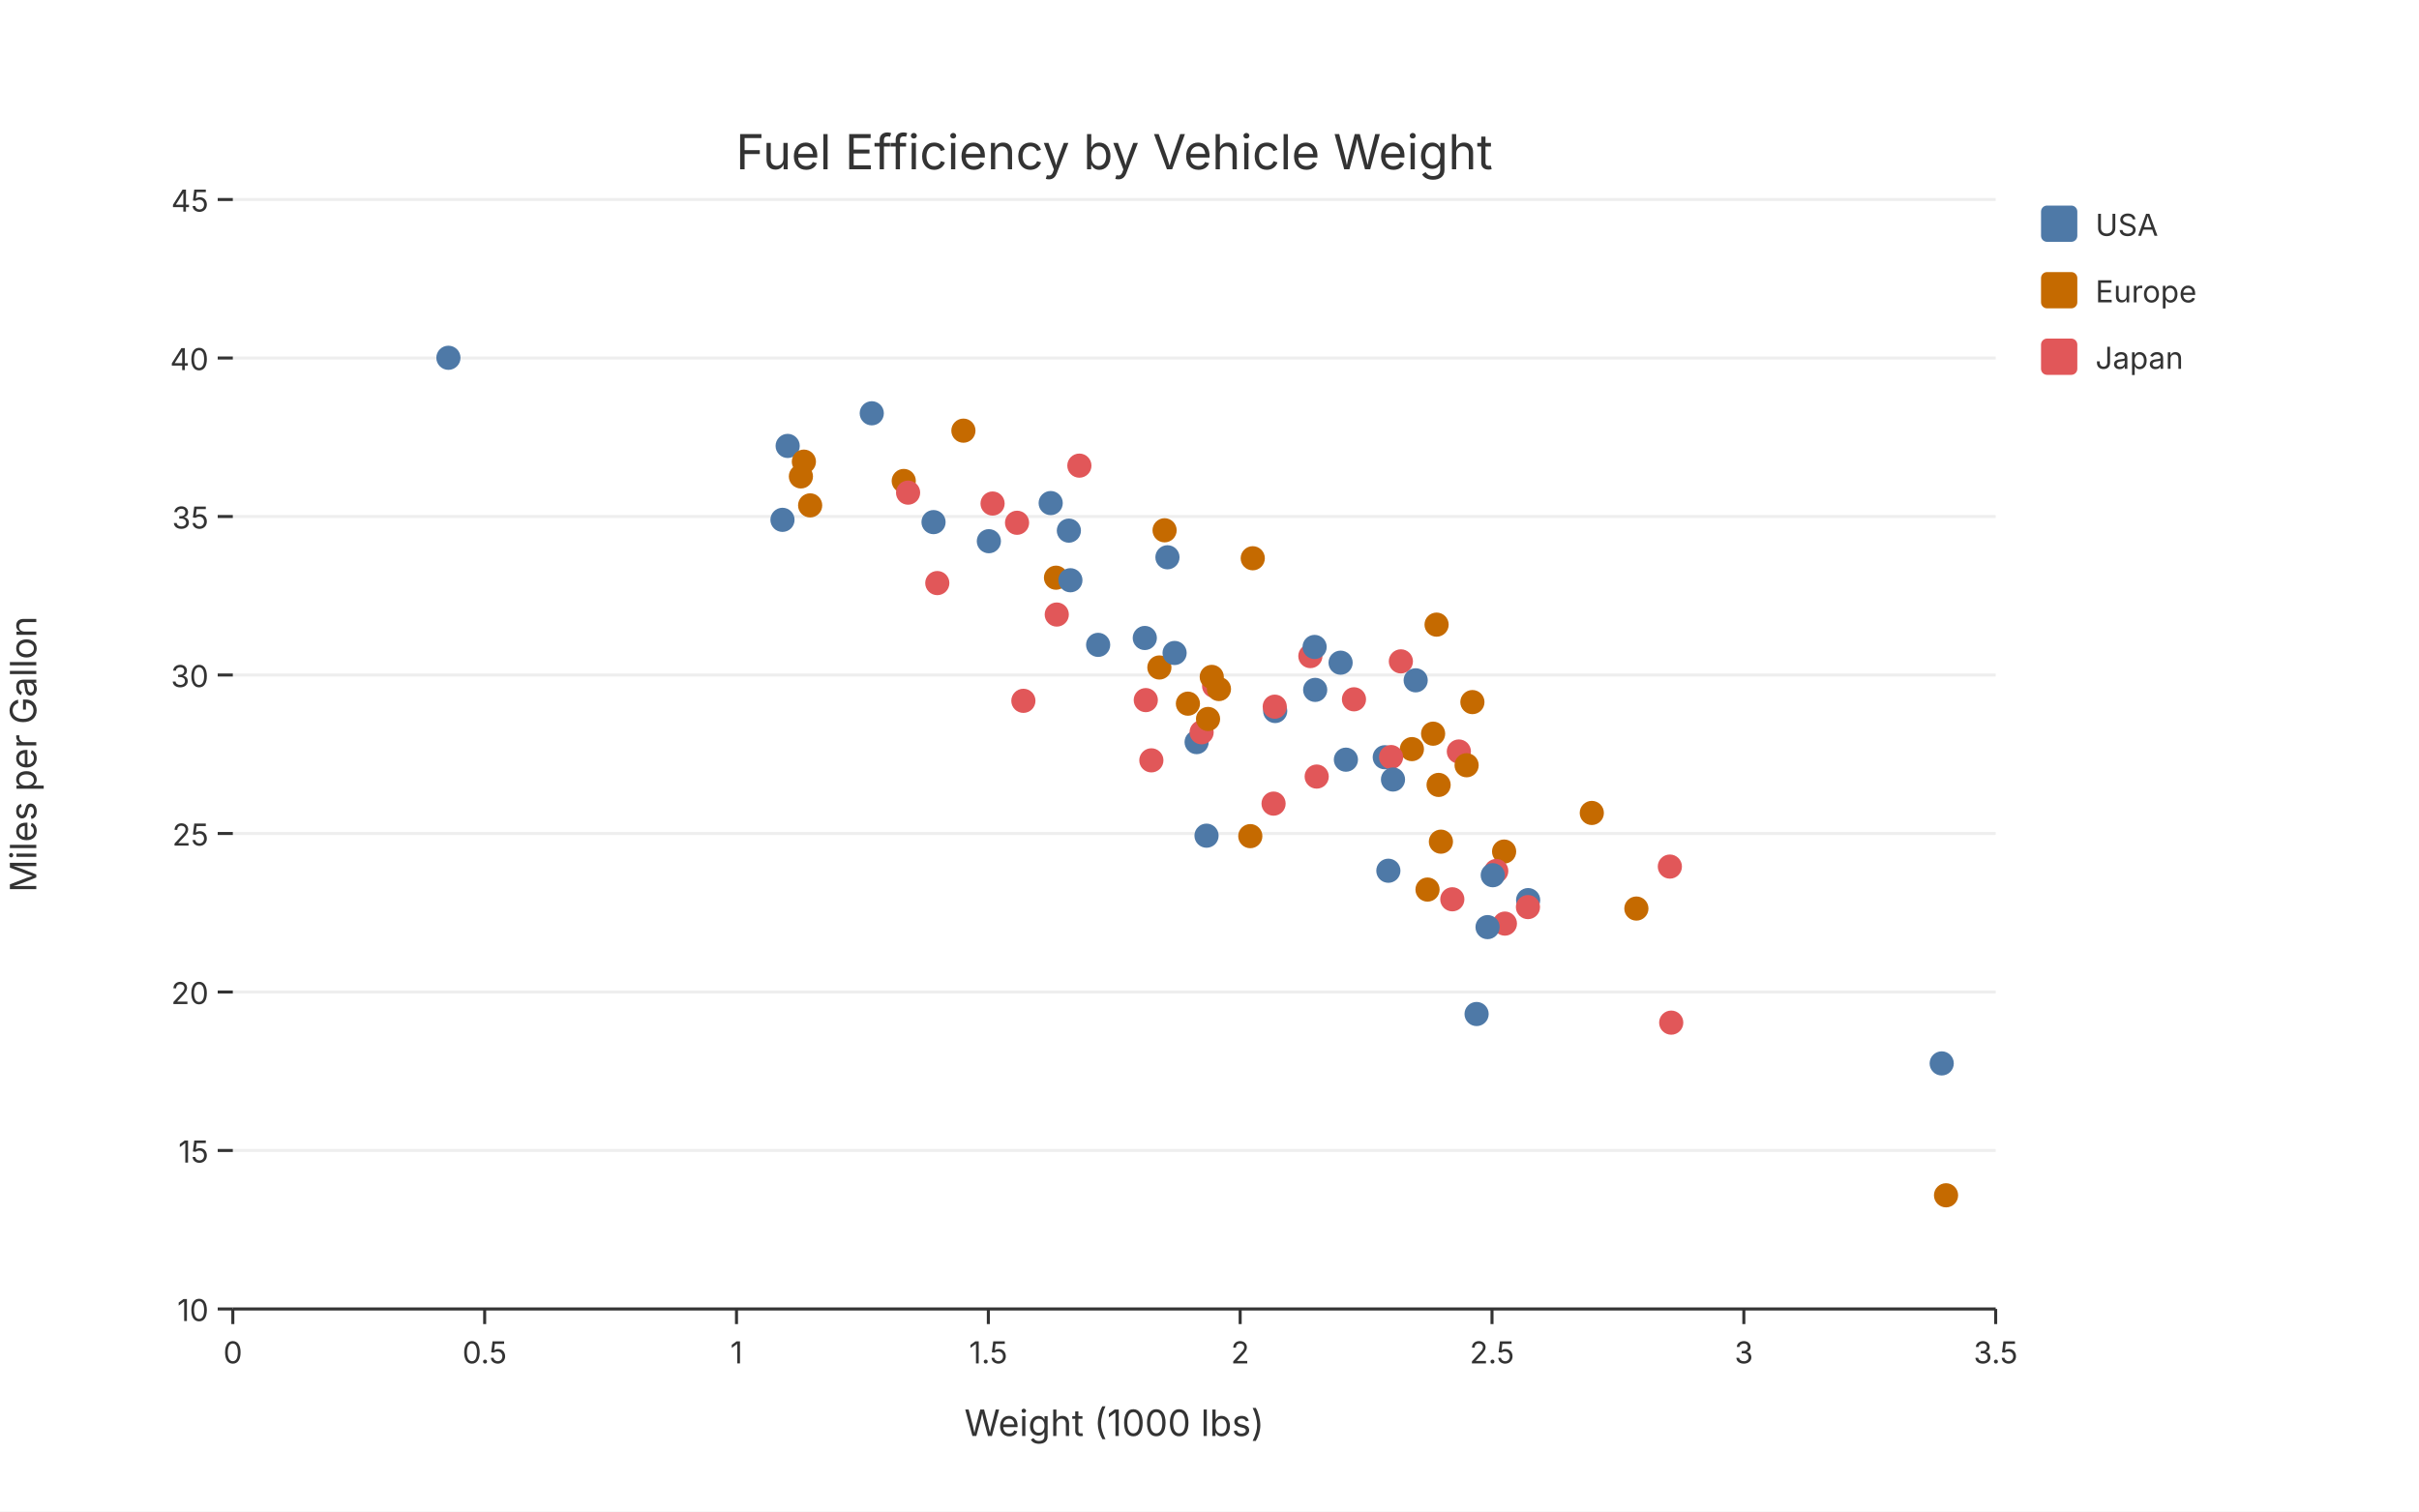
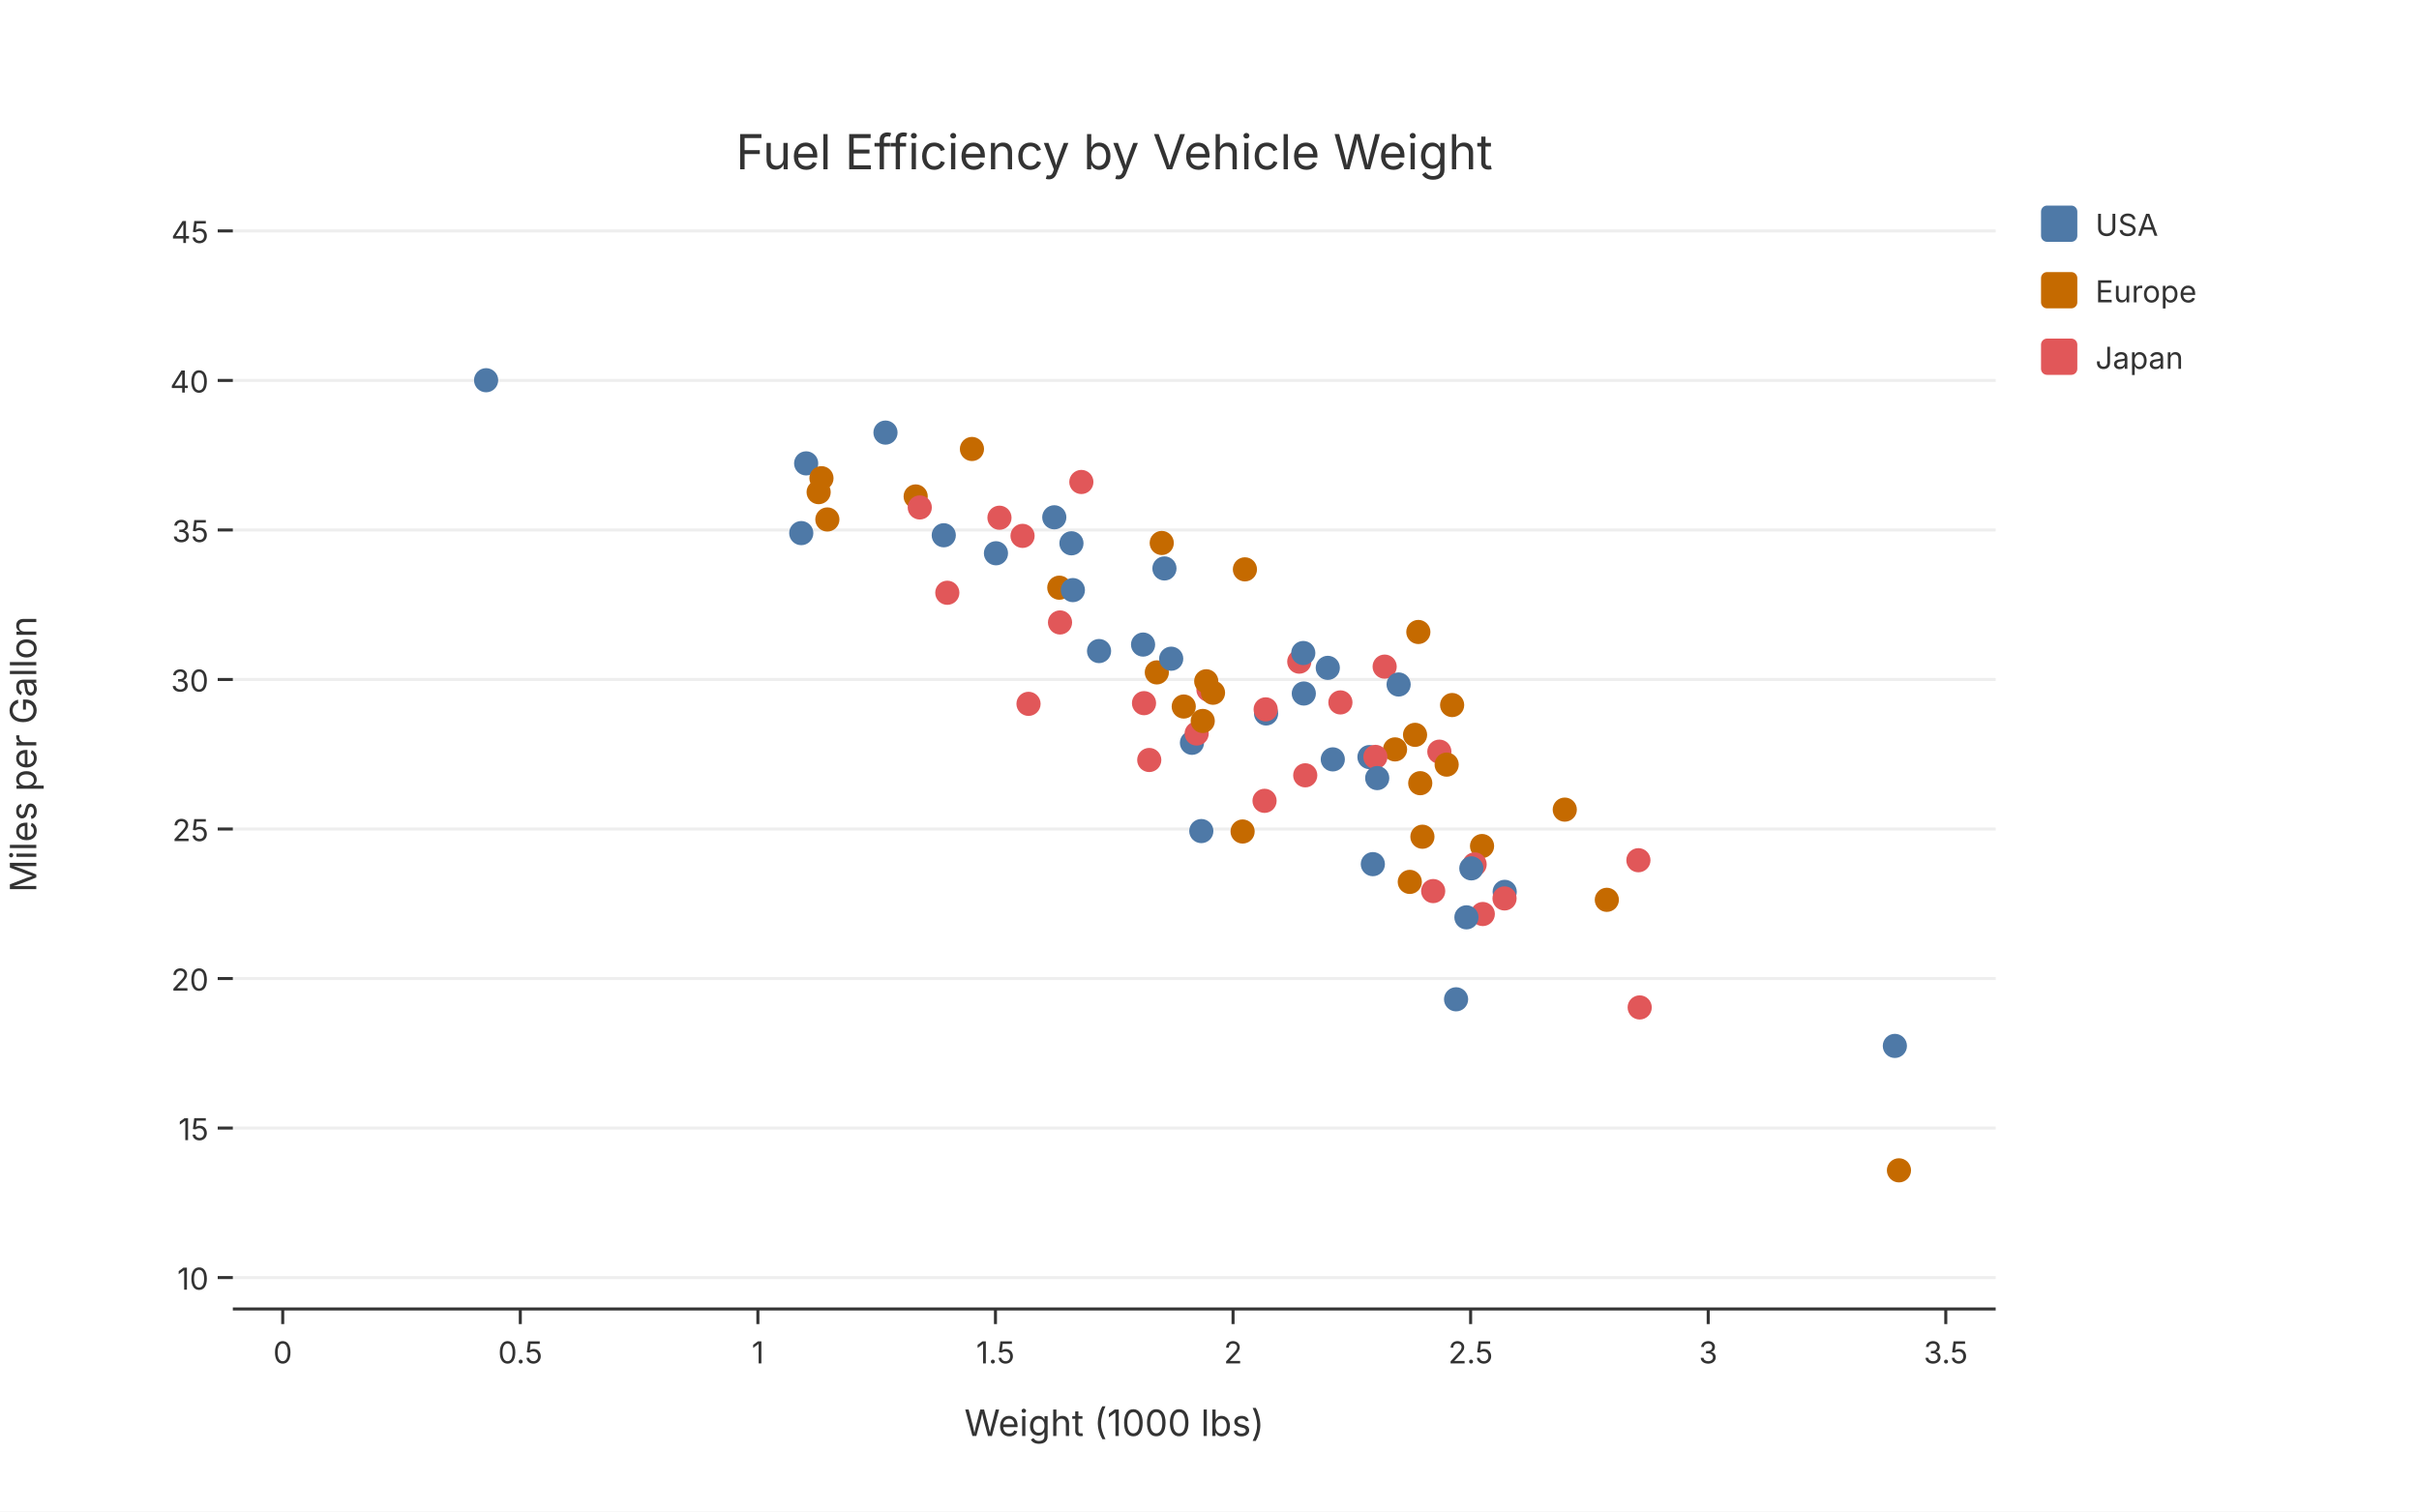
<svg xmlns="http://www.w3.org/2000/svg" width="800" height="500" viewBox="0 0 800.0 500.0">
  <defs>
    <clipPath id="plot-clip">
      <rect x="77" y="66" width="583" height="367" />
    </clipPath>
  </defs>
  <rect x="0" y="0" width="800" height="500" fill="#FFFFFF" />
-   <line x1="77" y1="433" x2="660" y2="433" stroke="#EEEEEE" stroke-width="1" />
-   <line x1="77" y1="380.571" x2="660" y2="380.571" stroke="#EEEEEE" stroke-width="1" />
-   <line x1="77" y1="328.143" x2="660" y2="328.143" stroke="#EEEEEE" stroke-width="1" />
-   <line x1="77" y1="275.714" x2="660" y2="275.714" stroke="#EEEEEE" stroke-width="1" />
-   <line x1="77" y1="223.286" x2="660" y2="223.286" stroke="#EEEEEE" stroke-width="1" />
-   <line x1="77" y1="170.857" x2="660" y2="170.857" stroke="#EEEEEE" stroke-width="1" />
-   <line x1="77" y1="118.429" x2="660" y2="118.429" stroke="#EEEEEE" stroke-width="1" />
-   <line x1="77" y1="66" x2="660" y2="66" stroke="#EEEEEE" stroke-width="1" />
+   <line x1="77" y1="422.613" x2="660" y2="422.613" stroke="#EEEEEE" stroke-width="1" />
+   <line x1="77" y1="373.152" x2="660" y2="373.152" stroke="#EEEEEE" stroke-width="1" />
+   <line x1="77" y1="323.691" x2="660" y2="323.691" stroke="#EEEEEE" stroke-width="1" />
+   <line x1="77" y1="274.23" x2="660" y2="274.23" stroke="#EEEEEE" stroke-width="1" />
+   <line x1="77" y1="224.77" x2="660" y2="224.77" stroke="#EEEEEE" stroke-width="1" />
+   <line x1="77" y1="175.309" x2="660" y2="175.309" stroke="#EEEEEE" stroke-width="1" />
+   <line x1="77" y1="125.848" x2="660" y2="125.848" stroke="#EEEEEE" stroke-width="1" />
+   <line x1="77" y1="76.387" x2="660" y2="76.387" stroke="#EEEEEE" stroke-width="1" />
  <line x1="77" y1="433" x2="660" y2="433" stroke="#333333" stroke-width="1" />
  <g clip-path="url(#plot-clip)">
-     <circle cx="395.742" cy="245.484" r="4" fill="#4E79A7" />
-     <circle cx="392.862" cy="232.767" r="4" fill="#C56A00" />
-     <circle cx="399.018" cy="276.437" r="4" fill="#4E79A7" />
-     <circle cx="480.301" cy="297.48" r="4" fill="#E15759" />
-     <circle cx="397.391" cy="242.233" r="4" fill="#E15759" />
-     <circle cx="260.493" cy="147.509" r="4" fill="#4E79A7" />
-     <circle cx="443.356" cy="219.211" r="4" fill="#4E79A7" />
-     <circle cx="383.424" cy="220.8" r="4" fill="#C56A00" />
-     <circle cx="388.459" cy="216" r="4" fill="#4E79A7" />
-     <circle cx="421.725" cy="235.201" r="4" fill="#4E79A7" />
-     <circle cx="433.359" cy="217.028" r="4" fill="#E15759" />
-     <circle cx="526.432" cy="268.916" r="4" fill="#C56A00" />
-     <circle cx="475.769" cy="259.646" r="4" fill="#C56A00" />
-     <circle cx="421.187" cy="265.835" r="4" fill="#E15759" />
-     <circle cx="336.353" cy="172.929" r="4" fill="#E15759" />
-     <circle cx="308.735" cy="172.713" r="4" fill="#4E79A7" />
-     <circle cx="434.763" cy="214.007" r="4" fill="#4E79A7" />
-     <circle cx="541.176" cy="300.544" r="4" fill="#C56A00" />
-     <circle cx="414.306" cy="184.669" r="4" fill="#C56A00" />
-     <circle cx="399.517" cy="237.828" r="4" fill="#C56A00" />
-     <circle cx="463.29" cy="218.776" r="4" fill="#E15759" />
-     <circle cx="264.871" cy="157.595" r="4" fill="#C56A00" />
-     <circle cx="378.933" cy="231.588" r="4" fill="#E15759" />
-     <circle cx="459.151" cy="288.034" r="4" fill="#4E79A7" />
-     <circle cx="497.433" cy="281.69" r="4" fill="#C56A00" />
-     <circle cx="386.094" cy="184.349" r="4" fill="#4E79A7" />
-     <circle cx="447.781" cy="231.326" r="4" fill="#E15759" />
-     <circle cx="434.95" cy="228.206" r="4" fill="#4E79A7" />
-     <circle cx="488.331" cy="335.429" r="4" fill="#4E79A7" />
-     <circle cx="298.884" cy="159.104" r="4" fill="#C56A00" />
-     <circle cx="466.935" cy="247.801" r="4" fill="#C56A00" />
-     <circle cx="258.777" cy="171.959" r="4" fill="#4E79A7" />
-     <circle cx="148.298" cy="118.352" r="4" fill="#4E79A7" />
-     <circle cx="349.488" cy="203.286" r="4" fill="#E15759" />
-     <circle cx="318.614" cy="142.461" r="4" fill="#C56A00" />
-     <circle cx="497.694" cy="305.521" r="4" fill="#E15759" />
-     <circle cx="476.531" cy="278.419" r="4" fill="#C56A00" />
-     <circle cx="288.305" cy="136.715" r="4" fill="#4E79A7" />
-     <circle cx="494.831" cy="288.116" r="4" fill="#E15759" />
-     <circle cx="309.98" cy="192.878" r="4" fill="#E15759" />
-     <circle cx="401.523" cy="226.868" r="4" fill="#E15759" />
-     <circle cx="380.77" cy="251.519" r="4" fill="#E15759" />
-     <circle cx="421.578" cy="233.765" r="4" fill="#E15759" />
-     <circle cx="491.96" cy="306.684" r="4" fill="#4E79A7" />
-     <circle cx="473.948" cy="242.699" r="4" fill="#C56A00" />
-     <circle cx="445.111" cy="251.298" r="4" fill="#4E79A7" />
-     <circle cx="475.101" cy="206.626" r="4" fill="#C56A00" />
-     <circle cx="457.965" cy="250.493" r="4" fill="#4E79A7" />
-     <circle cx="347.48" cy="166.414" r="4" fill="#4E79A7" />
-     <circle cx="338.447" cy="231.829" r="4" fill="#E15759" />
-     <circle cx="363.173" cy="213.319" r="4" fill="#4E79A7" />
-     <circle cx="460.047" cy="250.432" r="4" fill="#E15759" />
-     <circle cx="385.146" cy="175.42" r="4" fill="#C56A00" />
-     <circle cx="643.585" cy="395.397" r="4" fill="#C56A00" />
-     <circle cx="328.26" cy="166.567" r="4" fill="#E15759" />
-     <circle cx="300.318" cy="162.962" r="4" fill="#E15759" />
-     <circle cx="486.946" cy="232.249" r="4" fill="#C56A00" />
-     <circle cx="552.247" cy="286.66" r="4" fill="#E15759" />
-     <circle cx="460.683" cy="257.859" r="4" fill="#4E79A7" />
-     <circle cx="493.677" cy="289.514" r="4" fill="#4E79A7" />
-     <circle cx="552.696" cy="338.282" r="4" fill="#E15759" />
-     <circle cx="400.745" cy="223.916" r="4" fill="#C56A00" />
-     <circle cx="267.928" cy="167.177" r="4" fill="#C56A00" />
-     <circle cx="356.966" cy="154.031" r="4" fill="#E15759" />
-     <circle cx="505.378" cy="297.75" r="4" fill="#4E79A7" />
-     <circle cx="265.858" cy="152.71" r="4" fill="#C56A00" />
-     <circle cx="413.494" cy="276.589" r="4" fill="#C56A00" />
-     <circle cx="435.452" cy="256.884" r="4" fill="#E15759" />
-     <circle cx="378.602" cy="211.041" r="4" fill="#4E79A7" />
-     <circle cx="482.465" cy="248.593" r="4" fill="#E15759" />
-     <circle cx="468.188" cy="225.042" r="4" fill="#4E79A7" />
-     <circle cx="642.151" cy="351.769" r="4" fill="#4E79A7" />
-     <circle cx="472.104" cy="294.263" r="4" fill="#C56A00" />
-     <circle cx="349.237" cy="191.097" r="4" fill="#C56A00" />
-     <circle cx="353.995" cy="191.943" r="4" fill="#4E79A7" />
-     <circle cx="327.032" cy="179.028" r="4" fill="#4E79A7" />
-     <circle cx="505.316" cy="300.058" r="4" fill="#E15759" />
-     <circle cx="353.492" cy="175.531" r="4" fill="#4E79A7" />
-     <circle cx="403.121" cy="227.931" r="4" fill="#C56A00" />
-     <circle cx="485.03" cy="253.139" r="4" fill="#C56A00" />
+     <circle cx="394.2" cy="245.712" r="4" fill="#4E79A7" />
+     <circle cx="391.483" cy="233.714" r="4" fill="#C56A00" />
+     <circle cx="397.29" cy="274.912" r="4" fill="#4E79A7" />
+     <circle cx="473.973" cy="294.764" r="4" fill="#E15759" />
+     <circle cx="395.756" cy="242.644" r="4" fill="#E15759" />
+     <circle cx="266.607" cy="153.282" r="4" fill="#4E79A7" />
+     <circle cx="439.119" cy="220.925" r="4" fill="#4E79A7" />
+     <circle cx="382.58" cy="222.425" r="4" fill="#C56A00" />
+     <circle cx="387.33" cy="217.896" r="4" fill="#4E79A7" />
+     <circle cx="418.712" cy="236.01" r="4" fill="#4E79A7" />
+     <circle cx="429.688" cy="218.866" r="4" fill="#E15759" />
+     <circle cx="517.493" cy="267.817" r="4" fill="#C56A00" />
+     <circle cx="469.697" cy="259.072" r="4" fill="#C56A00" />
+     <circle cx="418.205" cy="264.91" r="4" fill="#E15759" />
+     <circle cx="338.173" cy="177.263" r="4" fill="#E15759" />
+     <circle cx="312.118" cy="177.06" r="4" fill="#4E79A7" />
+     <circle cx="431.012" cy="216.016" r="4" fill="#4E79A7" />
+     <circle cx="531.402" cy="297.655" r="4" fill="#C56A00" />
+     <circle cx="411.713" cy="188.339" r="4" fill="#C56A00" />
+     <circle cx="397.761" cy="238.488" r="4" fill="#C56A00" />
+     <circle cx="457.925" cy="220.515" r="4" fill="#E15759" />
+     <circle cx="270.737" cy="162.797" r="4" fill="#C56A00" />
+     <circle cx="378.342" cy="232.602" r="4" fill="#E15759" />
+     <circle cx="454.02" cy="285.852" r="4" fill="#4E79A7" />
+     <circle cx="490.135" cy="279.868" r="4" fill="#C56A00" />
+     <circle cx="385.098" cy="188.037" r="4" fill="#4E79A7" />
+     <circle cx="443.294" cy="232.354" r="4" fill="#E15759" />
+     <circle cx="431.189" cy="229.411" r="4" fill="#4E79A7" />
+     <circle cx="481.548" cy="330.565" r="4" fill="#4E79A7" />
+     <circle cx="302.825" cy="164.221" r="4" fill="#C56A00" />
+     <circle cx="461.364" cy="247.897" r="4" fill="#C56A00" />
+     <circle cx="264.988" cy="176.348" r="4" fill="#4E79A7" />
+     <circle cx="160.762" cy="125.776" r="4" fill="#4E79A7" />
+     <circle cx="350.565" cy="205.902" r="4" fill="#E15759" />
+     <circle cx="321.438" cy="148.52" r="4" fill="#C56A00" />
+     <circle cx="490.381" cy="302.35" r="4" fill="#E15759" />
+     <circle cx="470.416" cy="276.783" r="4" fill="#C56A00" />
+     <circle cx="292.844" cy="143.099" r="4" fill="#4E79A7" />
+     <circle cx="487.68" cy="285.93" r="4" fill="#E15759" />
+     <circle cx="313.292" cy="196.083" r="4" fill="#E15759" />
+     <circle cx="399.654" cy="228.149" r="4" fill="#E15759" />
+     <circle cx="380.075" cy="251.404" r="4" fill="#E15759" />
+     <circle cx="418.574" cy="234.655" r="4" fill="#E15759" />
+     <circle cx="484.971" cy="303.447" r="4" fill="#4E79A7" />
+     <circle cx="467.979" cy="243.084" r="4" fill="#C56A00" />
+     <circle cx="440.775" cy="251.196" r="4" fill="#4E79A7" />
+     <circle cx="469.067" cy="209.053" r="4" fill="#C56A00" />
+     <circle cx="452.901" cy="250.436" r="4" fill="#4E79A7" />
+     <circle cx="348.67" cy="171.117" r="4" fill="#4E79A7" />
+     <circle cx="340.148" cy="232.829" r="4" fill="#E15759" />
+     <circle cx="363.474" cy="215.367" r="4" fill="#4E79A7" />
+     <circle cx="454.865" cy="250.379" r="4" fill="#E15759" />
+     <circle cx="384.203" cy="179.613" r="4" fill="#C56A00" />
+     <circle cx="628.014" cy="387.139" r="4" fill="#C56A00" />
+     <circle cx="330.538" cy="171.261" r="4" fill="#E15759" />
+     <circle cx="304.178" cy="167.86" r="4" fill="#E15759" />
+     <circle cx="480.242" cy="233.225" r="4" fill="#C56A00" />
+     <circle cx="541.846" cy="284.557" r="4" fill="#E15759" />
+     <circle cx="455.465" cy="257.386" r="4" fill="#4E79A7" />
+     <circle cx="486.591" cy="287.249" r="4" fill="#4E79A7" />
+     <circle cx="542.27" cy="333.256" r="4" fill="#E15759" />
+     <circle cx="398.92" cy="225.364" r="4" fill="#C56A00" />
+     <circle cx="273.621" cy="171.837" r="4" fill="#C56A00" />
+     <circle cx="357.618" cy="159.435" r="4" fill="#E15759" />
+     <circle cx="497.63" cy="295.019" r="4" fill="#4E79A7" />
+     <circle cx="271.667" cy="158.189" r="4" fill="#C56A00" />
+     <circle cx="410.947" cy="275.056" r="4" fill="#C56A00" />
+     <circle cx="431.662" cy="256.466" r="4" fill="#E15759" />
+     <circle cx="378.03" cy="213.218" r="4" fill="#4E79A7" />
+     <circle cx="476.014" cy="248.645" r="4" fill="#E15759" />
+     <circle cx="462.545" cy="226.426" r="4" fill="#4E79A7" />
+     <circle cx="626.661" cy="345.98" r="4" fill="#4E79A7" />
+     <circle cx="466.24" cy="291.729" r="4" fill="#C56A00" />
+     <circle cx="350.328" cy="194.403" r="4" fill="#C56A00" />
+     <circle cx="354.816" cy="195.201" r="4" fill="#4E79A7" />
+     <circle cx="329.379" cy="183.017" r="4" fill="#4E79A7" />
+     <circle cx="497.572" cy="297.196" r="4" fill="#E15759" />
+     <circle cx="354.341" cy="179.718" r="4" fill="#4E79A7" />
+     <circle cx="401.161" cy="229.152" r="4" fill="#C56A00" />
+     <circle cx="478.434" cy="252.933" r="4" fill="#C56A00" />
  </g>
-   <line x1="77" y1="433" x2="77" y2="438" stroke="#333333" stroke-width="1" />
-   <text x="77" y="451" font-family="Inter, Helvetica Neue, Arial, sans-serif" font-size="10" fill="#333333" text-anchor="middle">0</text>
-   <line x1="160.286" y1="433" x2="160.286" y2="438" stroke="#333333" stroke-width="1" />
-   <text x="160.286" y="451" font-family="Inter, Helvetica Neue, Arial, sans-serif" font-size="10" fill="#333333" text-anchor="middle">0.5</text>
-   <line x1="243.571" y1="433" x2="243.571" y2="438" stroke="#333333" stroke-width="1" />
-   <text x="243.571" y="451" font-family="Inter, Helvetica Neue, Arial, sans-serif" font-size="10" fill="#333333" text-anchor="middle">1</text>
-   <line x1="326.857" y1="433" x2="326.857" y2="438" stroke="#333333" stroke-width="1" />
-   <text x="326.857" y="451" font-family="Inter, Helvetica Neue, Arial, sans-serif" font-size="10" fill="#333333" text-anchor="middle">1.5</text>
-   <line x1="410.143" y1="433" x2="410.143" y2="438" stroke="#333333" stroke-width="1" />
-   <text x="410.143" y="451" font-family="Inter, Helvetica Neue, Arial, sans-serif" font-size="10" fill="#333333" text-anchor="middle">2</text>
-   <line x1="493.429" y1="433" x2="493.429" y2="438" stroke="#333333" stroke-width="1" />
-   <text x="493.429" y="451" font-family="Inter, Helvetica Neue, Arial, sans-serif" font-size="10" fill="#333333" text-anchor="middle">2.5</text>
-   <line x1="576.714" y1="433" x2="576.714" y2="438" stroke="#333333" stroke-width="1" />
-   <text x="576.714" y="451" font-family="Inter, Helvetica Neue, Arial, sans-serif" font-size="10" fill="#333333" text-anchor="middle">3</text>
-   <line x1="660" y1="433" x2="660" y2="438" stroke="#333333" stroke-width="1" />
-   <text x="660" y="451" font-family="Inter, Helvetica Neue, Arial, sans-serif" font-size="10" fill="#333333" text-anchor="middle">3.5</text>
-   <line x1="72" y1="433" x2="77" y2="433" stroke="#333333" stroke-width="1" />
-   <text x="69" y="437" font-family="Inter, Helvetica Neue, Arial, sans-serif" font-size="10" fill="#333333" text-anchor="end">10</text>
-   <line x1="72" y1="380.571" x2="77" y2="380.571" stroke="#333333" stroke-width="1" />
-   <text x="69" y="384.571" font-family="Inter, Helvetica Neue, Arial, sans-serif" font-size="10" fill="#333333" text-anchor="end">15</text>
-   <line x1="72" y1="328.143" x2="77" y2="328.143" stroke="#333333" stroke-width="1" />
-   <text x="69" y="332.143" font-family="Inter, Helvetica Neue, Arial, sans-serif" font-size="10" fill="#333333" text-anchor="end">20</text>
-   <line x1="72" y1="275.714" x2="77" y2="275.714" stroke="#333333" stroke-width="1" />
-   <text x="69" y="279.714" font-family="Inter, Helvetica Neue, Arial, sans-serif" font-size="10" fill="#333333" text-anchor="end">25</text>
-   <line x1="72" y1="223.286" x2="77" y2="223.286" stroke="#333333" stroke-width="1" />
-   <text x="69" y="227.286" font-family="Inter, Helvetica Neue, Arial, sans-serif" font-size="10" fill="#333333" text-anchor="end">30</text>
-   <line x1="72" y1="170.857" x2="77" y2="170.857" stroke="#333333" stroke-width="1" />
-   <text x="69" y="174.857" font-family="Inter, Helvetica Neue, Arial, sans-serif" font-size="10" fill="#333333" text-anchor="end">35</text>
-   <line x1="72" y1="118.429" x2="77" y2="118.429" stroke="#333333" stroke-width="1" />
-   <text x="69" y="122.429" font-family="Inter, Helvetica Neue, Arial, sans-serif" font-size="10" fill="#333333" text-anchor="end">40</text>
-   <line x1="72" y1="66" x2="77" y2="66" stroke="#333333" stroke-width="1" />
-   <text x="69" y="70" font-family="Inter, Helvetica Neue, Arial, sans-serif" font-size="10" fill="#333333" text-anchor="end">45</text>
+   <line x1="93.5" y1="433" x2="93.5" y2="438" stroke="#333333" stroke-width="1" />
+   <text x="93.5" y="451" font-family="Inter, Helvetica Neue, Arial, sans-serif" font-size="10" fill="#333333" text-anchor="middle">0</text>
+   <line x1="172.071" y1="433" x2="172.071" y2="438" stroke="#333333" stroke-width="1" />
+   <text x="172.071" y="451" font-family="Inter, Helvetica Neue, Arial, sans-serif" font-size="10" fill="#333333" text-anchor="middle">0.5</text>
+   <line x1="250.643" y1="433" x2="250.643" y2="438" stroke="#333333" stroke-width="1" />
+   <text x="250.643" y="451" font-family="Inter, Helvetica Neue, Arial, sans-serif" font-size="10" fill="#333333" text-anchor="middle">1</text>
+   <line x1="329.214" y1="433" x2="329.214" y2="438" stroke="#333333" stroke-width="1" />
+   <text x="329.214" y="451" font-family="Inter, Helvetica Neue, Arial, sans-serif" font-size="10" fill="#333333" text-anchor="middle">1.5</text>
+   <line x1="407.786" y1="433" x2="407.786" y2="438" stroke="#333333" stroke-width="1" />
+   <text x="407.786" y="451" font-family="Inter, Helvetica Neue, Arial, sans-serif" font-size="10" fill="#333333" text-anchor="middle">2</text>
+   <line x1="486.357" y1="433" x2="486.357" y2="438" stroke="#333333" stroke-width="1" />
+   <text x="486.357" y="451" font-family="Inter, Helvetica Neue, Arial, sans-serif" font-size="10" fill="#333333" text-anchor="middle">2.5</text>
+   <line x1="564.929" y1="433" x2="564.929" y2="438" stroke="#333333" stroke-width="1" />
+   <text x="564.929" y="451" font-family="Inter, Helvetica Neue, Arial, sans-serif" font-size="10" fill="#333333" text-anchor="middle">3</text>
+   <line x1="643.5" y1="433" x2="643.5" y2="438" stroke="#333333" stroke-width="1" />
+   <text x="643.5" y="451" font-family="Inter, Helvetica Neue, Arial, sans-serif" font-size="10" fill="#333333" text-anchor="middle">3.5</text>
+   <line x1="72" y1="422.613" x2="77" y2="422.613" stroke="#333333" stroke-width="1" />
+   <text x="69" y="426.613" font-family="Inter, Helvetica Neue, Arial, sans-serif" font-size="10" fill="#333333" text-anchor="end">10</text>
+   <line x1="72" y1="373.152" x2="77" y2="373.152" stroke="#333333" stroke-width="1" />
+   <text x="69" y="377.152" font-family="Inter, Helvetica Neue, Arial, sans-serif" font-size="10" fill="#333333" text-anchor="end">15</text>
+   <line x1="72" y1="323.691" x2="77" y2="323.691" stroke="#333333" stroke-width="1" />
+   <text x="69" y="327.691" font-family="Inter, Helvetica Neue, Arial, sans-serif" font-size="10" fill="#333333" text-anchor="end">20</text>
+   <line x1="72" y1="274.23" x2="77" y2="274.23" stroke="#333333" stroke-width="1" />
+   <text x="69" y="278.23" font-family="Inter, Helvetica Neue, Arial, sans-serif" font-size="10" fill="#333333" text-anchor="end">25</text>
+   <line x1="72" y1="224.77" x2="77" y2="224.77" stroke="#333333" stroke-width="1" />
+   <text x="69" y="228.77" font-family="Inter, Helvetica Neue, Arial, sans-serif" font-size="10" fill="#333333" text-anchor="end">30</text>
+   <line x1="72" y1="175.309" x2="77" y2="175.309" stroke="#333333" stroke-width="1" />
+   <text x="69" y="179.309" font-family="Inter, Helvetica Neue, Arial, sans-serif" font-size="10" fill="#333333" text-anchor="end">35</text>
+   <line x1="72" y1="125.848" x2="77" y2="125.848" stroke="#333333" stroke-width="1" />
+   <text x="69" y="129.848" font-family="Inter, Helvetica Neue, Arial, sans-serif" font-size="10" fill="#333333" text-anchor="end">40</text>
+   <line x1="72" y1="76.387" x2="77" y2="76.387" stroke="#333333" stroke-width="1" />
+   <text x="69" y="80.387" font-family="Inter, Helvetica Neue, Arial, sans-serif" font-size="10" fill="#333333" text-anchor="end">45</text>
  <text x="368.5" y="56" font-family="Inter, Helvetica Neue, Arial, sans-serif" font-size="16" fill="#333333" text-anchor="middle">Fuel Efficiency by Vehicle Weight</text>
  <text x="368.5" y="475" font-family="Inter, Helvetica Neue, Arial, sans-serif" font-size="12" fill="#333333" text-anchor="middle">Weight (1000 lbs)</text>
  <text x="12" y="249.5" font-family="Inter, Helvetica Neue, Arial, sans-serif" font-size="12" fill="#333333" text-anchor="middle" transform="rotate(-90,12,249.5)">Miles per Gallon</text>
  <rect x="675" y="68" width="12" height="12" fill="#4E79A7" rx="2" />
  <text x="693" y="78" font-family="Inter, Helvetica Neue, Arial, sans-serif" font-size="10" fill="#333333" text-anchor="start">USA</text>
  <rect x="675" y="90" width="12" height="12" fill="#C56A00" rx="2" />
  <text x="693" y="100" font-family="Inter, Helvetica Neue, Arial, sans-serif" font-size="10" fill="#333333" text-anchor="start">Europe</text>
  <rect x="675" y="112" width="12" height="12" fill="#E15759" rx="2" />
  <text x="693" y="122" font-family="Inter, Helvetica Neue, Arial, sans-serif" font-size="10" fill="#333333" text-anchor="start">Japan</text>
</svg>
